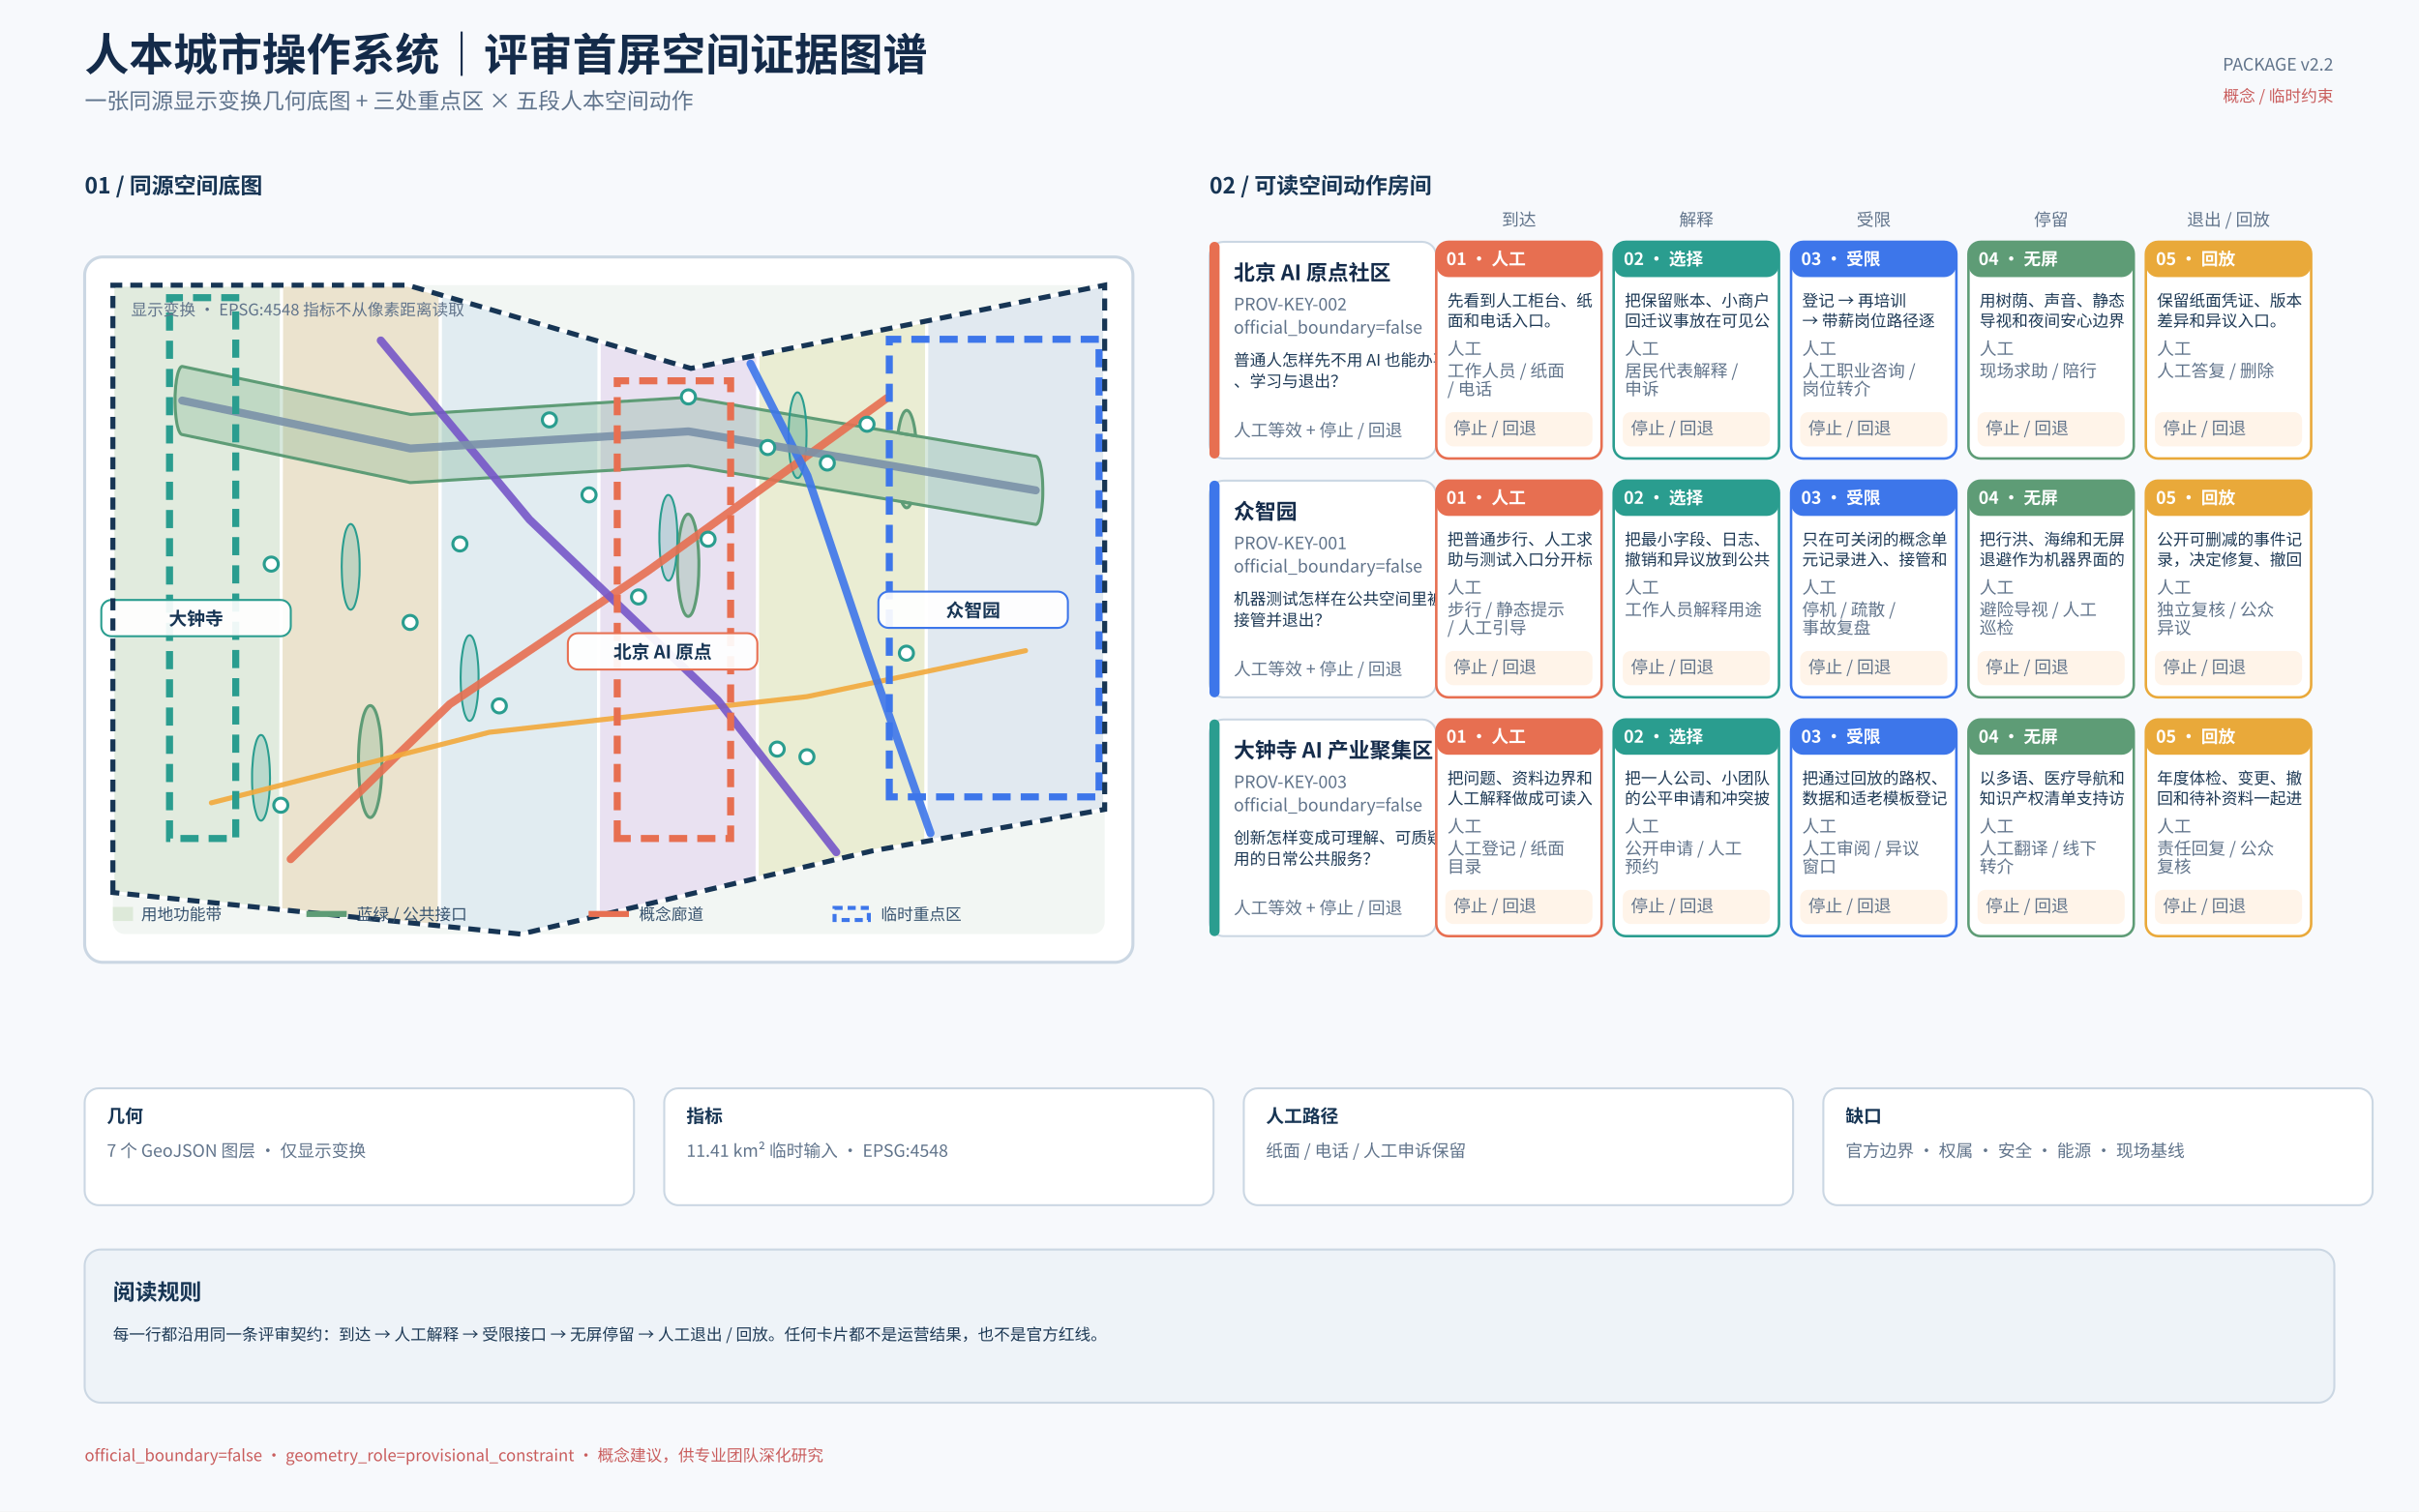
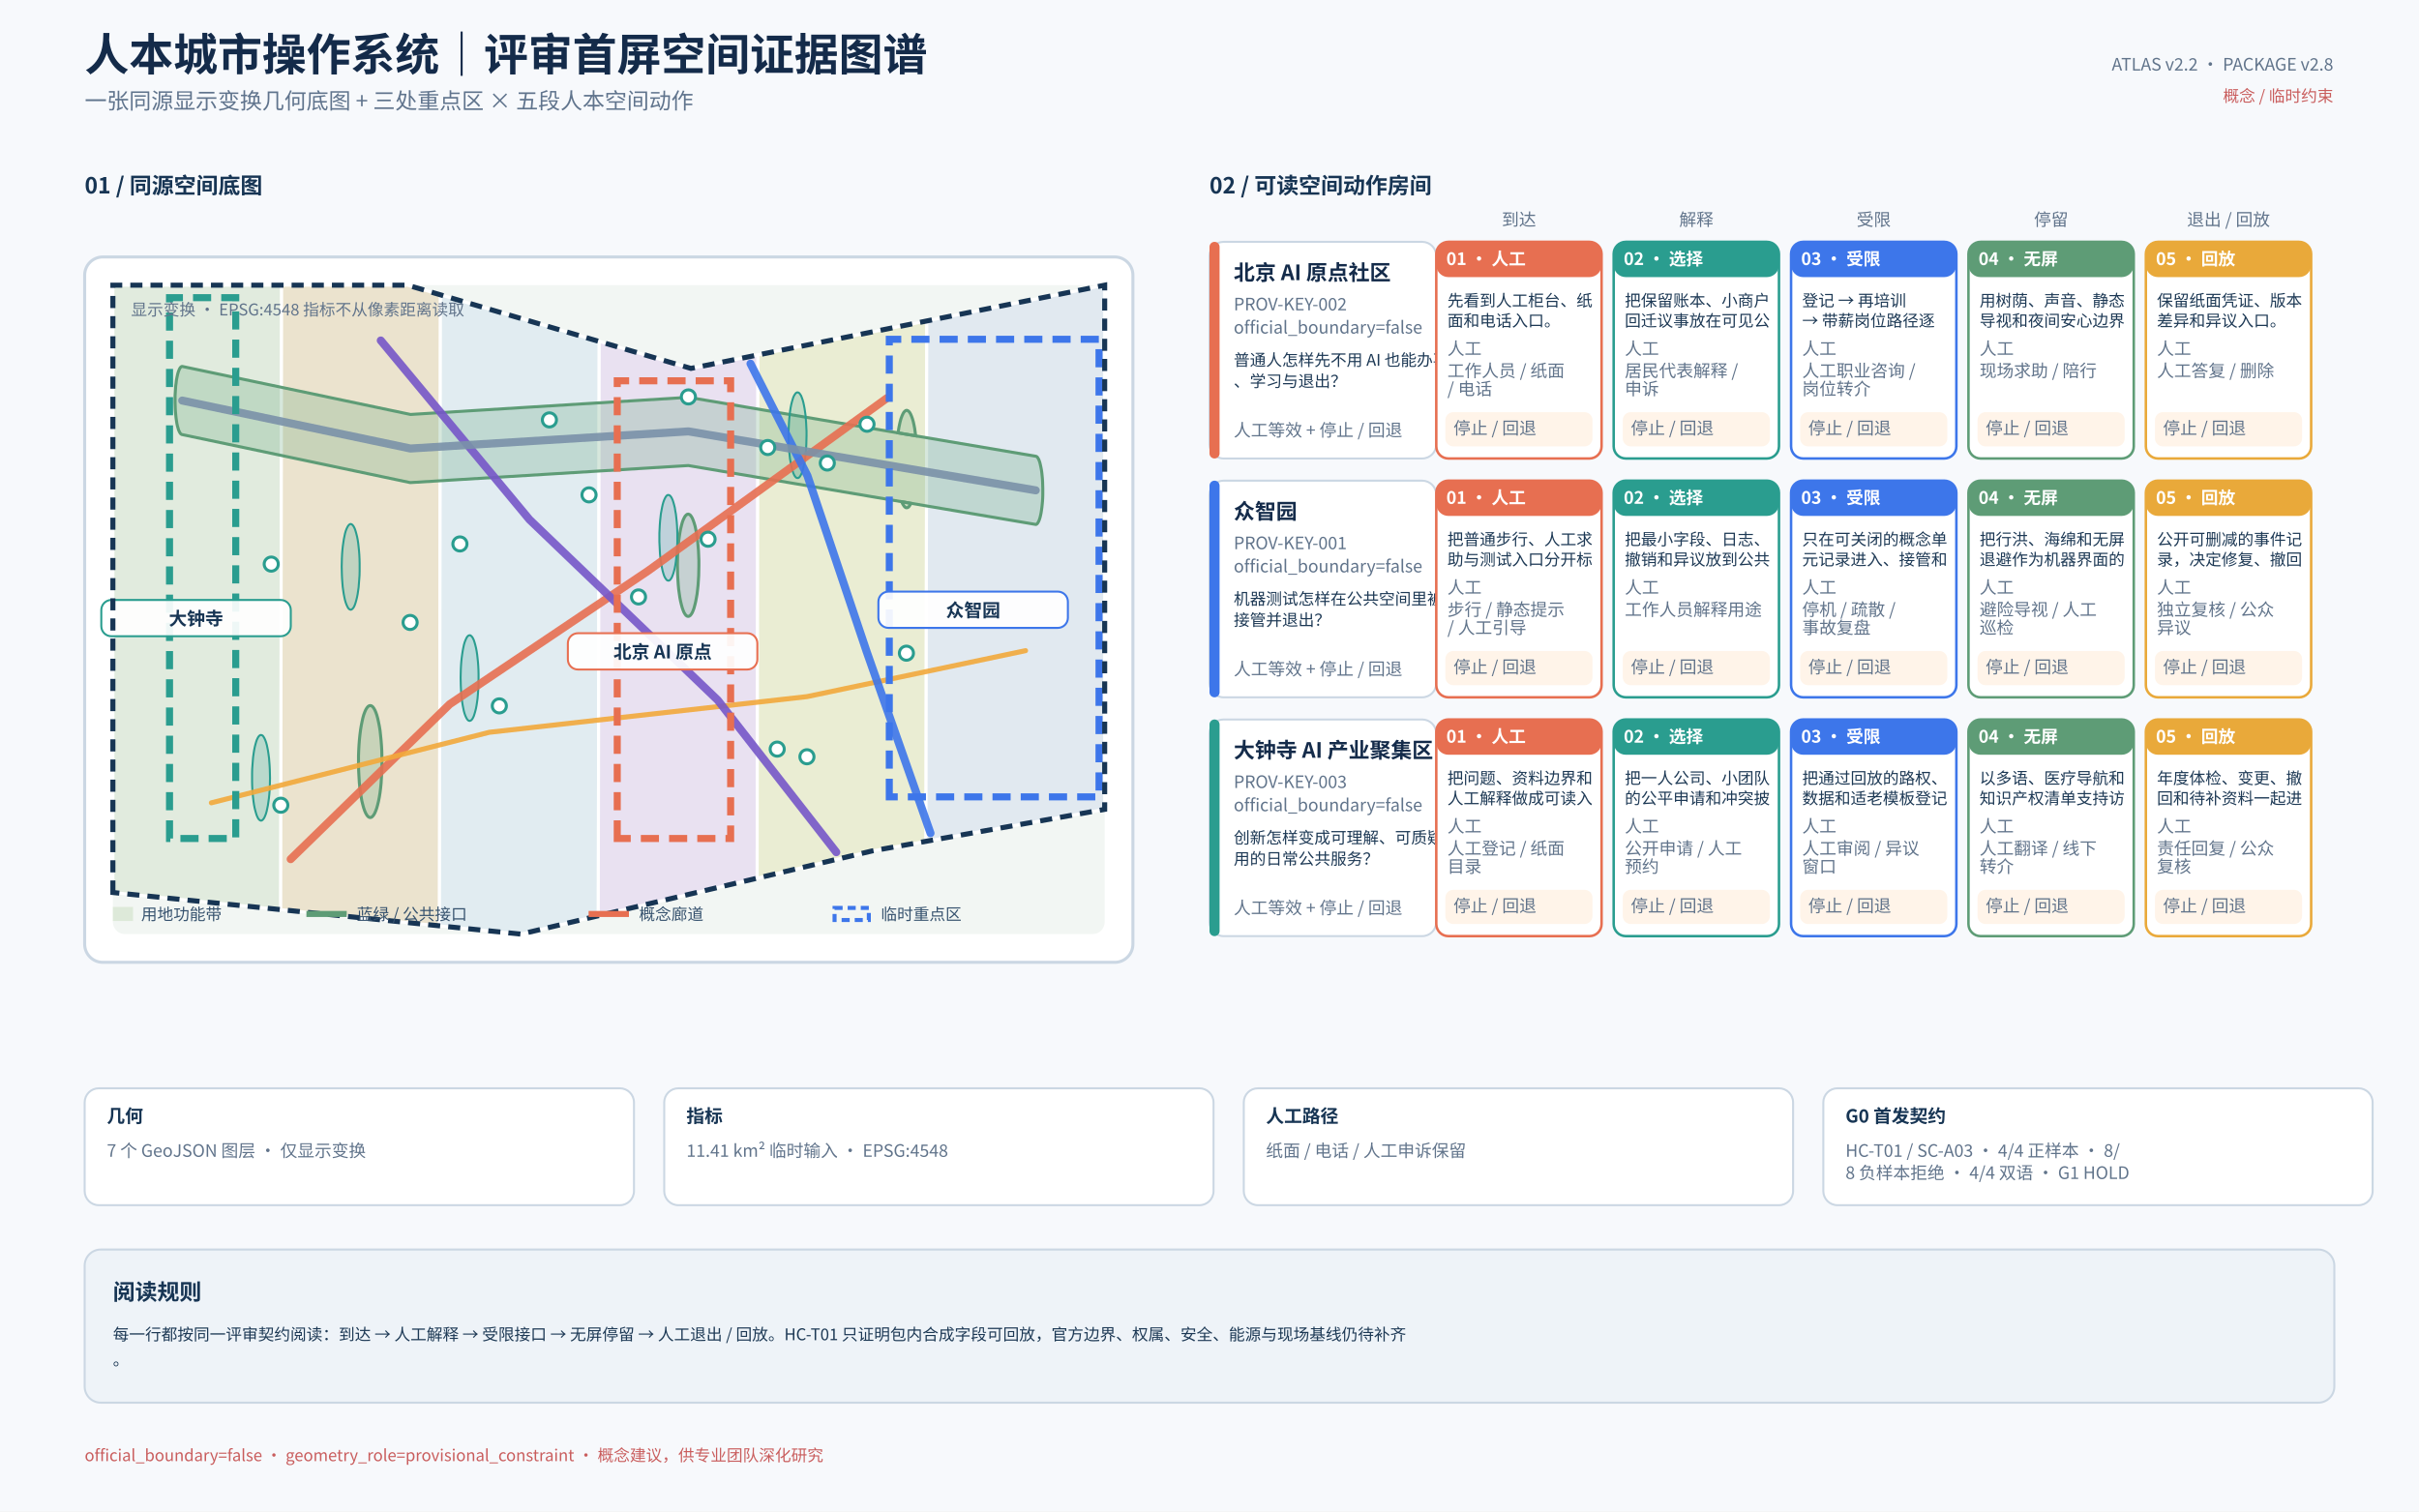
<svg xmlns="http://www.w3.org/2000/svg" width="2400" height="1500" viewBox="0 0 2400 1500">
  <rect width="2400" height="1500" fill="#F7F9FC" />
  <style>
.title{font:700 44px -apple-system,BlinkMacSystemFont,"PingFang SC","Noto Sans CJK SC",sans-serif;fill:#142B4A}.sub{font:22px -apple-system,BlinkMacSystemFont,"PingFang SC","Noto Sans CJK SC",sans-serif;fill:#60748D}.label{font:700 22px -apple-system,BlinkMacSystemFont,"PingFang SC","Noto Sans CJK SC",sans-serif;fill:#173554}.small{font:17px -apple-system,BlinkMacSystemFont,"PingFang SC","Noto Sans CJK SC",sans-serif;fill:#61748B}.maplabel{font:700 18px -apple-system,BlinkMacSystemFont,"PingFang SC","Noto Sans CJK SC",sans-serif;fill:#173554}.mapnote{font:16px -apple-system,BlinkMacSystemFont,"PingFang SC","Noto Sans CJK SC",sans-serif;fill:#61748B}.legend{font:16px -apple-system,BlinkMacSystemFont,"PingFang SC","Noto Sans CJK SC",sans-serif;fill:#36526E}.area{font:700 21px -apple-system,BlinkMacSystemFont,"PingFang SC","Noto Sans CJK SC",sans-serif;fill:#142B4A}.nodehead{font:700 17px -apple-system,BlinkMacSystemFont,"PingFang SC","Noto Sans CJK SC",sans-serif;fill:#FFFFFF}.body{font:16px -apple-system,BlinkMacSystemFont,"PingFang SC","Noto Sans CJK SC",sans-serif;fill:#1D3955}.foot{font:16px -apple-system,BlinkMacSystemFont,"PingFang SC","Noto Sans CJK SC",sans-serif;fill:#C95D5D}.chip{font:700 18px -apple-system,BlinkMacSystemFont,"PingFang SC","Noto Sans CJK SC",sans-serif;fill:#173554}</style>
  <text x="84" y="70" class="title">人本城市操作系统｜评审首屏空间证据图谱</text>
  <text x="84" y="108" class="sub">一张同源显示变换几何底图 + 三处重点区 × 五段人本空间动作</text>
-   <text x="2315" y="70" text-anchor="end" class="small">PACKAGE v2.2</text>
+   <text x="2315" y="70" text-anchor="end" class="small">ATLAS v2.2 · PACKAGE v2.8</text>
  <text x="2315" y="101" text-anchor="end" class="foot">概念 / 临时约束</text>
  <text x="84" y="192" class="label">01 / 同源空间底图</text>
  <text x="1200" y="192" class="label">02 / 可读空间动作房间</text>
  <rect x="84" y="255" width="1040" height="700" rx="18" fill="#FFFFFF" stroke="#CBD7E3" stroke-width="3" />
  <rect x="112" y="283" width="984" height="644" rx="12" fill="#F2F6F3" />
  <path d="M112.0,885.7 L278.5,902.7 L279.4,283.0 L112.0,283.0 L112.0,885.7 Z" fill="#DDE9D9" fill-opacity="0.82" stroke="#FFFFFF" stroke-width="3" />
  <path d="M404.4,283.0 L279.4,283.0 L278.5,902.7 L436.0,918.8 L437.0,292.6 L404.4,283.0 Z" fill="#E9DFC5" fill-opacity="0.82" stroke="#FFFFFF" stroke-width="3" />
  <path d="M437.0,292.6 L436.0,918.8 L516.8,927.0 L593.6,908.8 L594.5,338.8 L437.0,292.6 Z" fill="#DCEAF0" fill-opacity="0.82" stroke="#FFFFFF" stroke-width="3" />
  <path d="M685.5,365.6 L594.5,338.8 L593.6,908.8 L751.2,871.5 L752.0,352.2 L685.5,365.6 Z" fill="#E6DDF0" fill-opacity="0.82" stroke="#FFFFFF" stroke-width="3" />
  <path d="M752.0,352.2 L751.2,871.5 L865.5,844.4 L918.7,834.9 L919.5,318.5 L752.0,352.2 Z" fill="#E8EBCB" fill-opacity="0.82" stroke="#FFFFFF" stroke-width="3" />
  <path d="M1096.0,283.0 L919.5,318.5 L918.7,834.9 L1096.0,803.2 L1096.0,283.0 Z" fill="#DCE6EF" fill-opacity="0.82" stroke="#FFFFFF" stroke-width="3" />
  <path d="M407.3,478.9 L682.9,462.0 L1027.3,520.4 L1028.0,520.4 L1028.7,520.0 L1029.4,519.3 L1030.0,518.3 L1030.7,517.0 L1031.3,515.4 L1031.9,513.5 L1032.4,511.4 L1032.9,509.0 L1033.3,506.4 L1033.7,503.6 L1034.0,500.7 L1034.3,497.6 L1034.5,494.4 L1034.6,491.1 L1034.6,487.8 L1034.6,484.5 L1034.5,481.2 L1034.4,477.9 L1034.2,474.8 L1033.9,471.7 L1033.6,468.8 L1033.2,466.1 L1032.7,463.5 L1032.2,461.2 L1031.7,459.1 L1031.1,457.3 L1030.5,455.8 L1029.8,454.6 L1029.2,453.7 L1028.5,453.1 L1027.8,452.8 L683.2,394.3 L682.9,394.3 L407.3,411.3 L181.1,363.7 L180.4,363.7 L179.7,364.0 L179.0,364.7 L178.3,365.7 L177.7,367.0 L177.1,368.5 L176.5,370.4 L176.0,372.5 L175.5,374.9 L175.0,377.4 L174.7,380.2 L174.3,383.1 L174.1,386.2 L173.9,389.4 L173.7,392.7 L173.7,396.0 L173.7,399.3 L173.8,402.6 L173.9,405.8 L174.1,409.0 L174.4,412.1 L174.7,415.0 L175.1,417.7 L175.5,420.3 L176.0,422.6 L176.6,424.7 L177.1,426.5 L177.8,428.1 L178.4,429.3 L179.1,430.3 L179.8,430.9 L180.4,431.2 L406.9,478.9 L407.3,478.9 Z" fill="#6EAA82" fill-opacity="0.28" stroke="#5E9C76" stroke-width="3" />
  <path d="M365.1,701.2 L364.0,702.5 L362.9,704.3 L361.9,706.6 L360.9,709.3 L360.0,712.5 L359.2,716.2 L358.4,720.2 L357.7,724.5 L357.1,729.2 L356.6,734.1 L356.2,739.2 L355.9,744.5 L355.7,749.9 L355.7,755.3 L355.7,760.8 L355.9,766.2 L356.2,771.5 L356.5,776.6 L357.0,781.6 L357.6,786.3 L358.3,790.7 L359.0,794.8 L359.9,798.4 L360.8,801.7 L361.8,804.6 L362.8,806.9 L363.9,808.8 L365.0,810.2 L366.1,811.0 L367.2,811.3 L368.4,811.1 L369.5,810.3 L370.6,809.0 L371.7,807.2 L372.7,804.9 L373.7,802.2 L374.6,799.0 L375.5,795.3 L376.3,791.3 L377.0,787.0 L377.6,782.3 L378.1,777.4 L378.4,772.3 L378.7,767.0 L378.9,761.6 L379.0,756.2 L378.9,750.7 L378.8,745.3 L378.5,740.0 L378.1,734.9 L377.6,729.9 L377.1,725.2 L376.4,720.8 L375.6,716.8 L374.8,713.1 L373.9,709.8 L372.9,706.9 L371.9,704.6 L370.8,702.7 L369.7,701.3 L368.6,700.5 L367.4,700.2 L366.3,700.4 L365.1,701.2 Z" fill="#6EAA82" fill-opacity="0.28" stroke="#5E9C76" stroke-width="3" />
  <path d="M680.8,511.1 L679.7,512.3 L678.8,513.9 L677.8,516.0 L676.9,518.5 L676.1,521.5 L675.3,524.8 L674.6,528.5 L674.0,532.4 L673.4,536.7 L673.0,541.2 L672.6,545.9 L672.3,550.7 L672.2,555.6 L672.1,560.6 L672.2,565.6 L672.3,570.5 L672.6,575.3 L672.9,580.0 L673.3,584.5 L673.9,588.8 L674.5,592.9 L675.2,596.6 L676.0,599.9 L676.8,602.9 L677.7,605.5 L678.6,607.7 L679.6,609.4 L680.6,610.7 L681.6,611.4 L682.7,611.7 L683.7,611.5 L684.8,610.8 L685.8,609.6 L686.8,608.0 L687.7,605.9 L688.6,603.4 L689.4,600.4 L690.2,597.1 L690.9,593.4 L691.6,589.5 L692.1,585.2 L692.6,580.7 L692.9,576.0 L693.2,571.2 L693.3,566.3 L693.4,561.3 L693.4,556.3 L693.2,551.4 L693.0,546.6 L692.6,541.9 L692.2,537.4 L691.6,533.1 L691.0,529.0 L690.3,525.3 L689.6,522.0 L688.7,519.0 L687.8,516.4 L686.9,514.2 L685.9,512.5 L684.9,511.2 L683.9,510.5 L682.8,510.2 L681.8,510.4 L680.8,511.1 Z" fill="#6EAA82" fill-opacity="0.28" stroke="#5E9C76" stroke-width="3" />
  <path d="M897.7,408.1 L896.7,409.2 L895.8,410.8 L894.9,412.8 L894.0,415.2 L893.2,418.0 L892.5,421.1 L891.8,424.6 L891.2,428.4 L891.0,429.6 L908.5,432.5 L908.0,429.0 L907.5,425.2 L906.8,421.6 L906.1,418.4 L905.3,415.6 L904.4,413.1 L903.5,411.0 L902.6,409.4 L901.6,408.2 L900.6,407.5 L899.6,407.2 L898.7,407.4 L897.7,408.1 Z M894.7,498.1 L895.6,500.1 L896.6,501.7 L897.5,502.9 L898.5,503.7 L899.5,503.9 L900.5,503.7 L901.5,503.1 L902.4,501.9 L903.4,500.4 L903.8,499.5 L894.7,497.9 L894.7,498.1 Z" fill="#6EAA82" fill-opacity="0.28" stroke="#5E9C76" stroke-width="3" />
  <path d="M258.2,729.5 L257.3,730.1 L256.4,731.1 L255.6,732.5 L254.8,734.2 L254.1,736.3 L253.4,738.8 L252.7,741.6 L252.1,744.7 L251.6,748.0 L251.1,751.6 L250.8,755.3 L250.5,759.2 L250.2,763.3 L250.1,767.4 L250.1,771.6 L250.1,775.7 L250.2,779.9 L250.4,783.9 L250.7,787.8 L251.1,791.6 L251.5,795.2 L252.0,798.6 L252.6,801.7 L253.3,804.5 L254.0,807.0 L254.7,809.2 L255.5,811.0 L256.3,812.5 L257.2,813.5 L258.0,814.1 L258.9,814.4 L259.8,814.2 L260.6,813.6 L261.5,812.6 L262.3,811.3 L263.1,809.5 L263.9,807.4 L264.6,804.9 L265.2,802.1 L265.8,799.1 L266.3,795.7 L266.8,792.2 L267.2,788.4 L267.5,784.5 L267.7,780.5 L267.8,776.3 L267.9,772.2 L267.8,768.0 L267.7,763.9 L267.5,759.8 L267.2,755.9 L266.9,752.1 L266.4,748.5 L265.9,745.1 L265.3,742.0 L264.7,739.2 L264.0,736.7 L263.2,734.5 L262.4,732.7 L261.6,731.3 L260.8,730.2 L259.9,729.6 L259.0,729.4 L258.2,729.5 Z" fill="#2A9D8F" fill-opacity="0.22" stroke="#2A9D8F" stroke-width="2" />
  <path d="M464.3,631.1 L463.4,632.1 L462.6,633.5 L461.8,635.3 L461.0,637.4 L460.3,639.8 L459.7,642.6 L459.1,645.7 L458.6,649.0 L458.1,652.6 L457.7,656.3 L457.4,660.3 L457.2,664.3 L457.1,668.4 L457.0,672.6 L457.1,676.8 L457.2,680.9 L457.4,684.9 L457.7,688.9 L458.0,692.7 L458.5,696.3 L459.0,699.6 L459.6,702.7 L460.2,705.6 L460.9,708.1 L461.7,710.3 L462.5,712.1 L463.3,713.5 L464.1,714.5 L465.0,715.2 L465.9,715.4 L466.7,715.2 L467.6,714.7 L468.5,713.7 L469.3,712.3 L470.1,710.6 L470.8,708.4 L471.5,706.0 L472.2,703.2 L472.8,700.1 L473.3,696.8 L473.8,693.2 L474.1,689.5 L474.4,685.5 L474.7,681.5 L474.8,677.4 L474.8,673.2 L474.8,669.0 L474.7,664.9 L474.5,660.9 L474.2,656.9 L473.8,653.1 L473.4,649.5 L472.9,646.2 L472.3,643.1 L471.6,640.2 L470.9,637.7 L470.2,635.5 L469.4,633.7 L468.6,632.3 L467.7,631.3 L466.9,630.6 L466.0,630.4 L465.1,630.6 L464.3,631.1 Z" fill="#2A9D8F" fill-opacity="0.22" stroke="#2A9D8F" stroke-width="2" />
  <path d="M661.4,491.9 L660.6,492.9 L659.8,494.3 L659.0,496.0 L658.2,498.2 L657.5,500.6 L656.9,503.4 L656.3,506.5 L655.7,509.8 L655.3,513.4 L654.9,517.1 L654.6,521.1 L654.4,525.1 L654.2,529.2 L654.2,533.4 L654.2,537.6 L654.4,541.7 L654.6,545.8 L654.8,549.7 L655.2,553.5 L655.7,557.1 L656.2,560.4 L656.8,563.6 L657.4,566.4 L658.1,568.9 L658.8,571.1 L659.6,572.9 L660.5,574.3 L661.3,575.4 L662.2,576.0 L663.0,576.2 L663.9,576.1 L664.8,575.5 L665.6,574.5 L666.5,573.1 L667.2,571.4 L668.0,569.2 L668.7,566.8 L669.4,564.0 L670.0,560.9 L670.5,557.6 L670.9,554.0 L671.3,550.3 L671.6,546.3 L671.8,542.3 L672.0,538.2 L672.0,534.0 L672.0,529.8 L671.9,525.7 L671.7,521.7 L671.4,517.7 L671.0,513.9 L670.6,510.3 L670.0,507.0 L669.5,503.8 L668.8,501.0 L668.1,498.5 L667.4,496.3 L666.6,494.5 L665.8,493.1 L664.9,492.0 L664.0,491.4 L663.2,491.2 L662.3,491.3 L661.4,491.9 Z" fill="#2A9D8F" fill-opacity="0.22" stroke="#2A9D8F" stroke-width="2" />
  <path d="M789.6,390.1 L788.8,391.1 L787.9,392.5 L787.1,394.2 L786.4,396.4 L785.7,398.8 L785.0,401.6 L784.4,404.7 L783.9,408.0 L783.5,411.6 L783.1,415.3 L782.8,419.2 L782.6,423.3 L782.4,427.4 L782.4,431.6 L782.4,435.8 L782.5,439.9 L782.7,443.9 L783.0,447.9 L783.4,451.7 L783.8,455.3 L784.4,458.6 L784.9,461.8 L785.6,464.6 L786.3,467.1 L787.0,469.3 L787.8,471.1 L788.6,472.5 L789.5,473.6 L790.3,474.2 L791.2,474.4 L792.1,474.3 L793.0,473.7 L793.8,472.7 L794.6,471.3 L795.4,469.6 L796.2,467.4 L796.9,465.0 L797.5,462.2 L798.1,459.1 L798.7,455.8 L799.1,452.2 L799.5,448.5 L799.8,444.5 L800.0,440.5 L800.1,436.4 L800.2,432.2 L800.2,428.0 L800.0,423.9 L799.8,419.8 L799.5,415.9 L799.2,412.1 L798.7,408.5 L798.2,405.1 L797.6,402.0 L797.0,399.2 L796.3,396.7 L795.5,394.5 L794.8,392.7 L793.9,391.3 L793.1,390.2 L792.2,389.6 L791.3,389.4 L790.5,389.5 L789.6,390.1 Z" fill="#2A9D8F" fill-opacity="0.22" stroke="#2A9D8F" stroke-width="2" />
  <path d="M346.3,520.8 L345.4,521.8 L344.6,523.2 L343.8,524.9 L343.0,527.0 L342.3,529.5 L341.7,532.3 L341.1,535.3 L340.6,538.7 L340.1,542.2 L339.7,546.0 L339.4,549.9 L339.2,554.0 L339.1,558.1 L339.0,562.2 L339.1,566.4 L339.2,570.5 L339.4,574.6 L339.7,578.5 L340.0,582.3 L340.5,585.9 L341.0,589.3 L341.6,592.4 L342.2,595.2 L342.9,597.7 L343.7,599.9 L344.5,601.7 L345.3,603.2 L346.1,604.2 L347.0,604.8 L347.9,605.1 L348.7,604.9 L349.6,604.3 L350.5,603.3 L351.3,602.0 L352.1,600.2 L352.8,598.1 L353.5,595.6 L354.2,592.8 L354.8,589.8 L355.3,586.4 L355.8,582.9 L356.1,579.1 L356.4,575.2 L356.7,571.2 L356.8,567.0 L356.8,562.9 L356.8,558.7 L356.7,554.6 L356.5,550.5 L356.2,546.6 L355.8,542.8 L355.4,539.2 L354.9,535.8 L354.3,532.7 L353.6,529.9 L352.9,527.4 L352.2,525.2 L351.4,523.4 L350.6,522.0 L349.7,520.9 L348.9,520.3 L348.0,520.0 L347.1,520.2 L346.3,520.8 Z" fill="#2A9D8F" fill-opacity="0.22" stroke="#2A9D8F" stroke-width="2" />
  <path d="M288.4,852.6 L446.2,698.8 L643.4,566.2 L880.0,395.1" fill="none" stroke="#E76F51" stroke-width="8" stroke-linecap="round" stroke-linejoin="round" opacity="0.9" />
  <path d="M209.7,796.7 L485.5,726.7 L800.7,691.3 L1017.5,645.7" fill="none" stroke="#F2A93B" stroke-width="5" stroke-linecap="round" stroke-linejoin="round" opacity="0.9" />
  <path d="M829.7,845.7 L712.1,694.8 L525.3,515.6 L377.8,337.9" fill="none" stroke="#7657C8" stroke-width="8" stroke-linecap="round" stroke-linejoin="round" opacity="0.9" />
  <path d="M923.2,826.8 L859.9,646.8 L801.1,472.1 L744.6,360.9" fill="none" stroke="#3D76EA" stroke-width="8" stroke-linecap="round" stroke-linejoin="round" opacity="0.9" />
  <path d="M180.8,397.5 L407.2,445.1 L683.0,428.1 L1027.6,486.6" fill="none" stroke="#7A91A8" stroke-width="8" stroke-linecap="round" stroke-linejoin="round" opacity="0.9" />
  <circle cx="278.6" cy="799.1" r="7" fill="#FFFFFF" stroke="#2A9D8F" stroke-width="3" />
  <circle cx="495.4" cy="700.5" r="7" fill="#FFFFFF" stroke="#2A9D8F" stroke-width="3" />
  <circle cx="406.9" cy="617.7" r="7" fill="#FFFFFF" stroke="#2A9D8F" stroke-width="3" />
  <circle cx="771.1" cy="743.4" r="7" fill="#FFFFFF" stroke="#2A9D8F" stroke-width="3" />
  <circle cx="702.5" cy="535.1" r="7" fill="#FFFFFF" stroke="#2A9D8F" stroke-width="3" />
  <circle cx="820.8" cy="459.5" r="7" fill="#FFFFFF" stroke="#2A9D8F" stroke-width="3" />
  <circle cx="584.4" cy="491.1" r="7" fill="#FFFFFF" stroke="#2A9D8F" stroke-width="3" />
  <circle cx="683.0" cy="393.9" r="7" fill="#FFFFFF" stroke="#2A9D8F" stroke-width="3" />
  <circle cx="545.1" cy="416.7" r="7" fill="#FFFFFF" stroke="#2A9D8F" stroke-width="3" />
  <circle cx="860.2" cy="421.0" r="7" fill="#FFFFFF" stroke="#2A9D8F" stroke-width="3" />
  <circle cx="761.7" cy="444.1" r="7" fill="#FFFFFF" stroke="#2A9D8F" stroke-width="3" />
  <circle cx="456.3" cy="539.8" r="7" fill="#FFFFFF" stroke="#2A9D8F" stroke-width="3" />
  <circle cx="633.5" cy="592.4" r="7" fill="#FFFFFF" stroke="#2A9D8F" stroke-width="3" />
  <circle cx="800.6" cy="751.0" r="7" fill="#FFFFFF" stroke="#2A9D8F" stroke-width="3" />
  <circle cx="899.3" cy="648.2" r="7" fill="#FFFFFF" stroke="#2A9D8F" stroke-width="3" />
  <circle cx="269.1" cy="559.8" r="7" fill="#FFFFFF" stroke="#2A9D8F" stroke-width="3" />
  <path d="M882.3,790.8 L882.3,336.7 L1090.4,336.7 L1090.4,790.8 L882.3,790.8 Z" fill="none" stroke="#3D76EA" stroke-width="7" stroke-dasharray="18 10" />
  <rect x="871.5" y="587.1" width="188" height="36" rx="10" fill="#FFFFFF" fill-opacity="0.92" stroke="#3D76EA" stroke-width="2" />
  <text x="965.5" y="612.1" text-anchor="middle" class="maplabel">众智园</text>
  <path d="M612.4,832.1 L612.4,377.9 L724.9,377.9 L724.9,832.1 L612.4,832.1 Z" fill="none" stroke="#E76F51" stroke-width="7" stroke-dasharray="18 10" />
  <rect x="563.4" y="628.4" width="188" height="36" rx="10" fill="#FFFFFF" fill-opacity="0.92" stroke="#E76F51" stroke-width="2" />
  <text x="657.4" y="653.4" text-anchor="middle" class="maplabel">北京 AI 原点</text>
  <path d="M168.2,832.1 L168.2,295.4 L233.9,295.4 L233.9,832.1 L168.2,832.1 Z" fill="none" stroke="#2A9D8F" stroke-width="7" stroke-dasharray="18 10" />
  <rect x="100.5" y="595.4" width="188" height="36" rx="10" fill="#FFFFFF" fill-opacity="0.92" stroke="#2A9D8F" stroke-width="2" />
  <text x="194.5" y="620.4" text-anchor="middle" class="maplabel">大钟寺</text>
  <path d="M112.0,885.7 L112.0,283.0 L404.4,283.0 L685.5,365.6 L1096.0,283.0 L1096.0,803.2 L865.5,844.4 L516.8,927.0 L112.0,885.7 Z" fill="none" stroke="#173554" stroke-width="5" stroke-dasharray="12 8" />
  <text x="130" y="313" class="mapnote">显示变换 · EPSG:4548 指标不从像素距离读取</text>
  <rect x="112" y="900" width="20" height="14" fill="#DDE9D9" />
  <text x="140" y="913" class="legend">用地功能带</text>
  <line x1="304" y1="907" x2="344" y2="907" stroke="#5E9C76" stroke-width="6" />
  <text x="354" y="913" class="legend">蓝绿 / 公共接口</text>
  <line x1="584" y1="907" x2="624" y2="907" stroke="#E76F51" stroke-width="6" />
  <text x="634" y="913" class="legend">概念廊道</text>
  <rect x="828" y="901" width="34" height="12" fill="none" stroke="#3D76EA" stroke-width="4" stroke-dasharray="8 5" />
  <text x="874" y="913" class="legend">临时重点区</text>
  <text x="1507" y="224" text-anchor="middle" class="small" fill="#E76F51">到达</text>
  <text x="1683" y="224" text-anchor="middle" class="small" fill="#2A9D8F">解释</text>
  <text x="1859" y="224" text-anchor="middle" class="small" fill="#3D76EA">受限</text>
  <text x="2035" y="224" text-anchor="middle" class="small" fill="#5E9C76">停留</text>
  <text x="2211" y="224" text-anchor="middle" class="small" fill="#E9A93A">退出 / 回放</text>
  <rect x="1200" y="240" width="225" height="215" rx="14" fill="#FFFFFF" stroke="#CBD7E3" stroke-width="2" />
  <rect x="1200" y="240" width="10" height="215" rx="5" fill="#E76F51" />
  <text x="1224" y="278" class="area">北京 AI 原点社区</text>
  <text x="1224" y="308" class="small">PROV-KEY-002</text>
  <text x="1224" y="331" class="small">official_boundary=false</text>
  <text x="1224" y="363" class="body" text-anchor="start">
    <tspan x="1224" dy="0">普通人怎样先不用 AI 也能办事</tspan>
    <tspan x="1224" dy="21">、学习与退出？</tspan>
  </text>
  <text x="1224" y="433" class="small">人工等效 + 停止 / 回退</text>
  <rect x="1425" y="240" width="164" height="215" rx="12" fill="#FFFFFF" stroke="#E76F51" stroke-width="2.5" />
  <rect x="1425" y="240" width="164" height="35" rx="12" fill="#E76F51" />
  <text x="1435" y="263" class="nodehead">01 · 人工</text>
  <text x="1436" y="304" class="body" text-anchor="start">
    <tspan x="1436" dy="0">先看到人工柜台、纸</tspan>
    <tspan x="1436" dy="20">面和电话入口。</tspan>
  </text>
  <text x="1436" y="352" class="small">人工</text>
  <text x="1436" y="374" class="small" text-anchor="start">
    <tspan x="1436" dy="0">工作人员 / 纸面</tspan>
    <tspan x="1436" dy="18"> / 电话</tspan>
  </text>
  <rect x="1434" y="409" width="146" height="34" rx="8" fill="#FFF4E9" />
  <text x="1442" y="431" class="small">停止 / 回退</text>
  <rect x="1601" y="240" width="164" height="215" rx="12" fill="#FFFFFF" stroke="#2A9D8F" stroke-width="2.5" />
  <rect x="1601" y="240" width="164" height="35" rx="12" fill="#2A9D8F" />
  <text x="1611" y="263" class="nodehead">02 · 选择</text>
  <text x="1612" y="304" class="body" text-anchor="start">
    <tspan x="1612" dy="0">把保留账本、小商户</tspan>
    <tspan x="1612" dy="20">回迁议事放在可见公</tspan>
  </text>
  <text x="1612" y="352" class="small">人工</text>
  <text x="1612" y="374" class="small" text-anchor="start">
    <tspan x="1612" dy="0">居民代表解释 / </tspan>
    <tspan x="1612" dy="18">申诉</tspan>
  </text>
  <rect x="1610" y="409" width="146" height="34" rx="8" fill="#FFF4E9" />
  <text x="1618" y="431" class="small">停止 / 回退</text>
  <rect x="1777" y="240" width="164" height="215" rx="12" fill="#FFFFFF" stroke="#3D76EA" stroke-width="2.5" />
  <rect x="1777" y="240" width="164" height="35" rx="12" fill="#3D76EA" />
  <text x="1787" y="263" class="nodehead">03 · 受限</text>
  <text x="1788" y="304" class="body" text-anchor="start">
    <tspan x="1788" dy="0">登记 → 再培训 </tspan>
    <tspan x="1788" dy="20">→ 带薪岗位路径逐</tspan>
  </text>
  <text x="1788" y="352" class="small">人工</text>
  <text x="1788" y="374" class="small" text-anchor="start">
    <tspan x="1788" dy="0">人工职业咨询 / </tspan>
    <tspan x="1788" dy="18">岗位转介</tspan>
  </text>
  <rect x="1786" y="409" width="146" height="34" rx="8" fill="#FFF4E9" />
  <text x="1794" y="431" class="small">停止 / 回退</text>
  <rect x="1953" y="240" width="164" height="215" rx="12" fill="#FFFFFF" stroke="#5E9C76" stroke-width="2.5" />
  <rect x="1953" y="240" width="164" height="35" rx="12" fill="#5E9C76" />
  <text x="1963" y="263" class="nodehead">04 · 无屏</text>
  <text x="1964" y="304" class="body" text-anchor="start">
    <tspan x="1964" dy="0">用树荫、声音、静态</tspan>
    <tspan x="1964" dy="20">导视和夜间安心边界</tspan>
  </text>
  <text x="1964" y="352" class="small">人工</text>
  <text x="1964" y="374" class="small" text-anchor="start">
    <tspan x="1964" dy="0">现场求助 / 陪行</tspan>
  </text>
  <rect x="1962" y="409" width="146" height="34" rx="8" fill="#FFF4E9" />
  <text x="1970" y="431" class="small">停止 / 回退</text>
  <rect x="2129" y="240" width="164" height="215" rx="12" fill="#FFFFFF" stroke="#E9A93A" stroke-width="2.5" />
  <rect x="2129" y="240" width="164" height="35" rx="12" fill="#E9A93A" />
  <text x="2139" y="263" class="nodehead">05 · 回放</text>
  <text x="2140" y="304" class="body" text-anchor="start">
    <tspan x="2140" dy="0">保留纸面凭证、版本</tspan>
    <tspan x="2140" dy="20">差异和异议入口。</tspan>
  </text>
  <text x="2140" y="352" class="small">人工</text>
  <text x="2140" y="374" class="small" text-anchor="start">
    <tspan x="2140" dy="0">人工答复 / 删除</tspan>
  </text>
  <rect x="2138" y="409" width="146" height="34" rx="8" fill="#FFF4E9" />
  <text x="2146" y="431" class="small">停止 / 回退</text>
  <rect x="1200" y="477" width="225" height="215" rx="14" fill="#FFFFFF" stroke="#CBD7E3" stroke-width="2" />
  <rect x="1200" y="477" width="10" height="215" rx="5" fill="#3D76EA" />
  <text x="1224" y="515" class="area">众智园</text>
  <text x="1224" y="545" class="small">PROV-KEY-001</text>
  <text x="1224" y="568" class="small">official_boundary=false</text>
  <text x="1224" y="600" class="body" text-anchor="start">
    <tspan x="1224" dy="0">机器测试怎样在公共空间里被限制、</tspan>
    <tspan x="1224" dy="21">接管并退出？</tspan>
  </text>
  <text x="1224" y="670" class="small">人工等效 + 停止 / 回退</text>
  <rect x="1425" y="477" width="164" height="215" rx="12" fill="#FFFFFF" stroke="#E76F51" stroke-width="2.5" />
  <rect x="1425" y="477" width="164" height="35" rx="12" fill="#E76F51" />
  <text x="1435" y="500" class="nodehead">01 · 人工</text>
  <text x="1436" y="541" class="body" text-anchor="start">
    <tspan x="1436" dy="0">把普通步行、人工求</tspan>
    <tspan x="1436" dy="20">助与测试入口分开标</tspan>
  </text>
  <text x="1436" y="589" class="small">人工</text>
  <text x="1436" y="611" class="small" text-anchor="start">
    <tspan x="1436" dy="0">步行 / 静态提示</tspan>
    <tspan x="1436" dy="18"> / 人工引导</tspan>
  </text>
  <rect x="1434" y="646" width="146" height="34" rx="8" fill="#FFF4E9" />
  <text x="1442" y="668" class="small">停止 / 回退</text>
  <rect x="1601" y="477" width="164" height="215" rx="12" fill="#FFFFFF" stroke="#2A9D8F" stroke-width="2.5" />
  <rect x="1601" y="477" width="164" height="35" rx="12" fill="#2A9D8F" />
  <text x="1611" y="500" class="nodehead">02 · 选择</text>
  <text x="1612" y="541" class="body" text-anchor="start">
    <tspan x="1612" dy="0">把最小字段、日志、</tspan>
    <tspan x="1612" dy="20">撤销和异议放到公共</tspan>
  </text>
  <text x="1612" y="589" class="small">人工</text>
  <text x="1612" y="611" class="small" text-anchor="start">
    <tspan x="1612" dy="0">工作人员解释用途</tspan>
  </text>
  <rect x="1610" y="646" width="146" height="34" rx="8" fill="#FFF4E9" />
  <text x="1618" y="668" class="small">停止 / 回退</text>
  <rect x="1777" y="477" width="164" height="215" rx="12" fill="#FFFFFF" stroke="#3D76EA" stroke-width="2.5" />
  <rect x="1777" y="477" width="164" height="35" rx="12" fill="#3D76EA" />
  <text x="1787" y="500" class="nodehead">03 · 受限</text>
  <text x="1788" y="541" class="body" text-anchor="start">
    <tspan x="1788" dy="0">只在可关闭的概念单</tspan>
    <tspan x="1788" dy="20">元记录进入、接管和</tspan>
  </text>
  <text x="1788" y="589" class="small">人工</text>
  <text x="1788" y="611" class="small" text-anchor="start">
    <tspan x="1788" dy="0">停机 / 疏散 /</tspan>
    <tspan x="1788" dy="18"> 事故复盘</tspan>
  </text>
  <rect x="1786" y="646" width="146" height="34" rx="8" fill="#FFF4E9" />
  <text x="1794" y="668" class="small">停止 / 回退</text>
  <rect x="1953" y="477" width="164" height="215" rx="12" fill="#FFFFFF" stroke="#5E9C76" stroke-width="2.5" />
  <rect x="1953" y="477" width="164" height="35" rx="12" fill="#5E9C76" />
  <text x="1963" y="500" class="nodehead">04 · 无屏</text>
  <text x="1964" y="541" class="body" text-anchor="start">
    <tspan x="1964" dy="0">把行洪、海绵和无屏</tspan>
    <tspan x="1964" dy="20">退避作为机器界面的</tspan>
  </text>
  <text x="1964" y="589" class="small">人工</text>
  <text x="1964" y="611" class="small" text-anchor="start">
    <tspan x="1964" dy="0">避险导视 / 人工</tspan>
    <tspan x="1964" dy="18">巡检</tspan>
  </text>
  <rect x="1962" y="646" width="146" height="34" rx="8" fill="#FFF4E9" />
  <text x="1970" y="668" class="small">停止 / 回退</text>
  <rect x="2129" y="477" width="164" height="215" rx="12" fill="#FFFFFF" stroke="#E9A93A" stroke-width="2.5" />
  <rect x="2129" y="477" width="164" height="35" rx="12" fill="#E9A93A" />
  <text x="2139" y="500" class="nodehead">05 · 回放</text>
  <text x="2140" y="541" class="body" text-anchor="start">
    <tspan x="2140" dy="0">公开可删减的事件记</tspan>
    <tspan x="2140" dy="20">录，决定修复、撤回</tspan>
  </text>
  <text x="2140" y="589" class="small">人工</text>
  <text x="2140" y="611" class="small" text-anchor="start">
    <tspan x="2140" dy="0">独立复核 / 公众</tspan>
    <tspan x="2140" dy="18">异议</tspan>
  </text>
  <rect x="2138" y="646" width="146" height="34" rx="8" fill="#FFF4E9" />
  <text x="2146" y="668" class="small">停止 / 回退</text>
  <rect x="1200" y="714" width="225" height="215" rx="14" fill="#FFFFFF" stroke="#CBD7E3" stroke-width="2" />
  <rect x="1200" y="714" width="10" height="215" rx="5" fill="#2A9D8F" />
  <text x="1224" y="752" class="area">大钟寺 AI 产业聚集区</text>
  <text x="1224" y="782" class="small">PROV-KEY-003</text>
  <text x="1224" y="805" class="small">official_boundary=false</text>
  <text x="1224" y="837" class="body" text-anchor="start">
    <tspan x="1224" dy="0">创新怎样变成可理解、可质疑、可复</tspan>
    <tspan x="1224" dy="21">用的日常公共服务？</tspan>
  </text>
  <text x="1224" y="907" class="small">人工等效 + 停止 / 回退</text>
  <rect x="1425" y="714" width="164" height="215" rx="12" fill="#FFFFFF" stroke="#E76F51" stroke-width="2.5" />
  <rect x="1425" y="714" width="164" height="35" rx="12" fill="#E76F51" />
  <text x="1435" y="737" class="nodehead">01 · 人工</text>
  <text x="1436" y="778" class="body" text-anchor="start">
    <tspan x="1436" dy="0">把问题、资料边界和</tspan>
    <tspan x="1436" dy="20">人工解释做成可读入</tspan>
  </text>
  <text x="1436" y="826" class="small">人工</text>
  <text x="1436" y="848" class="small" text-anchor="start">
    <tspan x="1436" dy="0">人工登记 / 纸面</tspan>
    <tspan x="1436" dy="18">目录</tspan>
  </text>
  <rect x="1434" y="883" width="146" height="34" rx="8" fill="#FFF4E9" />
  <text x="1442" y="905" class="small">停止 / 回退</text>
  <rect x="1601" y="714" width="164" height="215" rx="12" fill="#FFFFFF" stroke="#2A9D8F" stroke-width="2.5" />
  <rect x="1601" y="714" width="164" height="35" rx="12" fill="#2A9D8F" />
  <text x="1611" y="737" class="nodehead">02 · 选择</text>
  <text x="1612" y="778" class="body" text-anchor="start">
    <tspan x="1612" dy="0">把一人公司、小团队</tspan>
    <tspan x="1612" dy="20">的公平申请和冲突披</tspan>
  </text>
  <text x="1612" y="826" class="small">人工</text>
  <text x="1612" y="848" class="small" text-anchor="start">
    <tspan x="1612" dy="0">公开申请 / 人工</tspan>
    <tspan x="1612" dy="18">预约</tspan>
  </text>
  <rect x="1610" y="883" width="146" height="34" rx="8" fill="#FFF4E9" />
  <text x="1618" y="905" class="small">停止 / 回退</text>
  <rect x="1777" y="714" width="164" height="215" rx="12" fill="#FFFFFF" stroke="#3D76EA" stroke-width="2.5" />
  <rect x="1777" y="714" width="164" height="35" rx="12" fill="#3D76EA" />
  <text x="1787" y="737" class="nodehead">03 · 受限</text>
  <text x="1788" y="778" class="body" text-anchor="start">
    <tspan x="1788" dy="0">把通过回放的路权、</tspan>
    <tspan x="1788" dy="20">数据和适老模板登记</tspan>
  </text>
  <text x="1788" y="826" class="small">人工</text>
  <text x="1788" y="848" class="small" text-anchor="start">
    <tspan x="1788" dy="0">人工审阅 / 异议</tspan>
    <tspan x="1788" dy="18">窗口</tspan>
  </text>
  <rect x="1786" y="883" width="146" height="34" rx="8" fill="#FFF4E9" />
  <text x="1794" y="905" class="small">停止 / 回退</text>
  <rect x="1953" y="714" width="164" height="215" rx="12" fill="#FFFFFF" stroke="#5E9C76" stroke-width="2.5" />
  <rect x="1953" y="714" width="164" height="35" rx="12" fill="#5E9C76" />
  <text x="1963" y="737" class="nodehead">04 · 无屏</text>
  <text x="1964" y="778" class="body" text-anchor="start">
    <tspan x="1964" dy="0">以多语、医疗导航和</tspan>
    <tspan x="1964" dy="20">知识产权清单支持访</tspan>
  </text>
  <text x="1964" y="826" class="small">人工</text>
  <text x="1964" y="848" class="small" text-anchor="start">
    <tspan x="1964" dy="0">人工翻译 / 线下</tspan>
    <tspan x="1964" dy="18">转介</tspan>
  </text>
  <rect x="1962" y="883" width="146" height="34" rx="8" fill="#FFF4E9" />
  <text x="1970" y="905" class="small">停止 / 回退</text>
  <rect x="2129" y="714" width="164" height="215" rx="12" fill="#FFFFFF" stroke="#E9A93A" stroke-width="2.5" />
  <rect x="2129" y="714" width="164" height="35" rx="12" fill="#E9A93A" />
  <text x="2139" y="737" class="nodehead">05 · 回放</text>
  <text x="2140" y="778" class="body" text-anchor="start">
    <tspan x="2140" dy="0">年度体检、变更、撤</tspan>
    <tspan x="2140" dy="20">回和待补资料一起进</tspan>
  </text>
  <text x="2140" y="826" class="small">人工</text>
  <text x="2140" y="848" class="small" text-anchor="start">
    <tspan x="2140" dy="0">责任回复 / 公众</tspan>
    <tspan x="2140" dy="18">复核</tspan>
  </text>
  <rect x="2138" y="883" width="146" height="34" rx="8" fill="#FFF4E9" />
  <text x="2146" y="905" class="small">停止 / 回退</text>
  <rect x="84" y="1080" width="545" height="116" rx="14" fill="#FFFFFF" stroke="#CBD7E3" stroke-width="2" />
  <text x="106" y="1114" class="chip">几何</text>
  <text x="106" y="1148" class="small" text-anchor="start">
    <tspan x="106" dy="0">7 个 GeoJSON 图层 · 仅显示变换</tspan>
  </text>
  <rect x="659" y="1080" width="545" height="116" rx="14" fill="#FFFFFF" stroke="#CBD7E3" stroke-width="2" />
  <text x="681" y="1114" class="chip">指标</text>
  <text x="681" y="1148" class="small" text-anchor="start">
    <tspan x="681" dy="0">11.41 km² 临时输入 · EPSG:4548</tspan>
  </text>
  <rect x="1234" y="1080" width="545" height="116" rx="14" fill="#FFFFFF" stroke="#CBD7E3" stroke-width="2" />
  <text x="1256" y="1114" class="chip">人工路径</text>
  <text x="1256" y="1148" class="small" text-anchor="start">
    <tspan x="1256" dy="0">纸面 / 电话 / 人工申诉保留</tspan>
  </text>
  <rect x="1809" y="1080" width="545" height="116" rx="14" fill="#FFFFFF" stroke="#CBD7E3" stroke-width="2" />
-   <text x="1831" y="1114" class="chip">缺口</text>
+   <text x="1831" y="1114" class="chip">G0 首发契约</text>
  <text x="1831" y="1148" class="small" text-anchor="start">
-     <tspan x="1831" dy="0">官方边界 · 权属 · 安全 · 能源 · 现场基线</tspan>
+     <tspan x="1831" dy="0">HC-T01 / SC-A03 · 4/4 正样本 · 8/</tspan>
+     <tspan x="1831" dy="22">8 负样本拒绝 · 4/4 双语 · G1 HOLD</tspan>
  </text>
  <rect x="84" y="1240" width="2232" height="152" rx="16" fill="#EEF3F8" stroke="#CBD7E3" stroke-width="2" />
  <text x="112" y="1290" class="label">阅读规则</text>
  <text x="112" y="1330" class="body" text-anchor="start">
-     <tspan x="112" dy="0">每一行都沿用同一条评审契约：到达 → 人工解释 → 受限接口 → 无屏停留 → 人工退出 / 回放。任何卡片都不是运营结果，也不是官方红线。</tspan>
+     <tspan x="112" dy="0">每一行都按同一评审契约阅读：到达 → 人工解释 → 受限接口 → 无屏停留 → 人工退出 / 回放。HC-T01 只证明包内合成字段可回放，官方边界、权属、安全、能源与现场基线仍待补齐</tspan>
+     <tspan x="112" dy="25">。</tspan>
  </text>
  <text x="84" y="1450" class="foot">official_boundary=false · geometry_role=provisional_constraint · 概念建议，供专业团队深化研究</text>
</svg>
